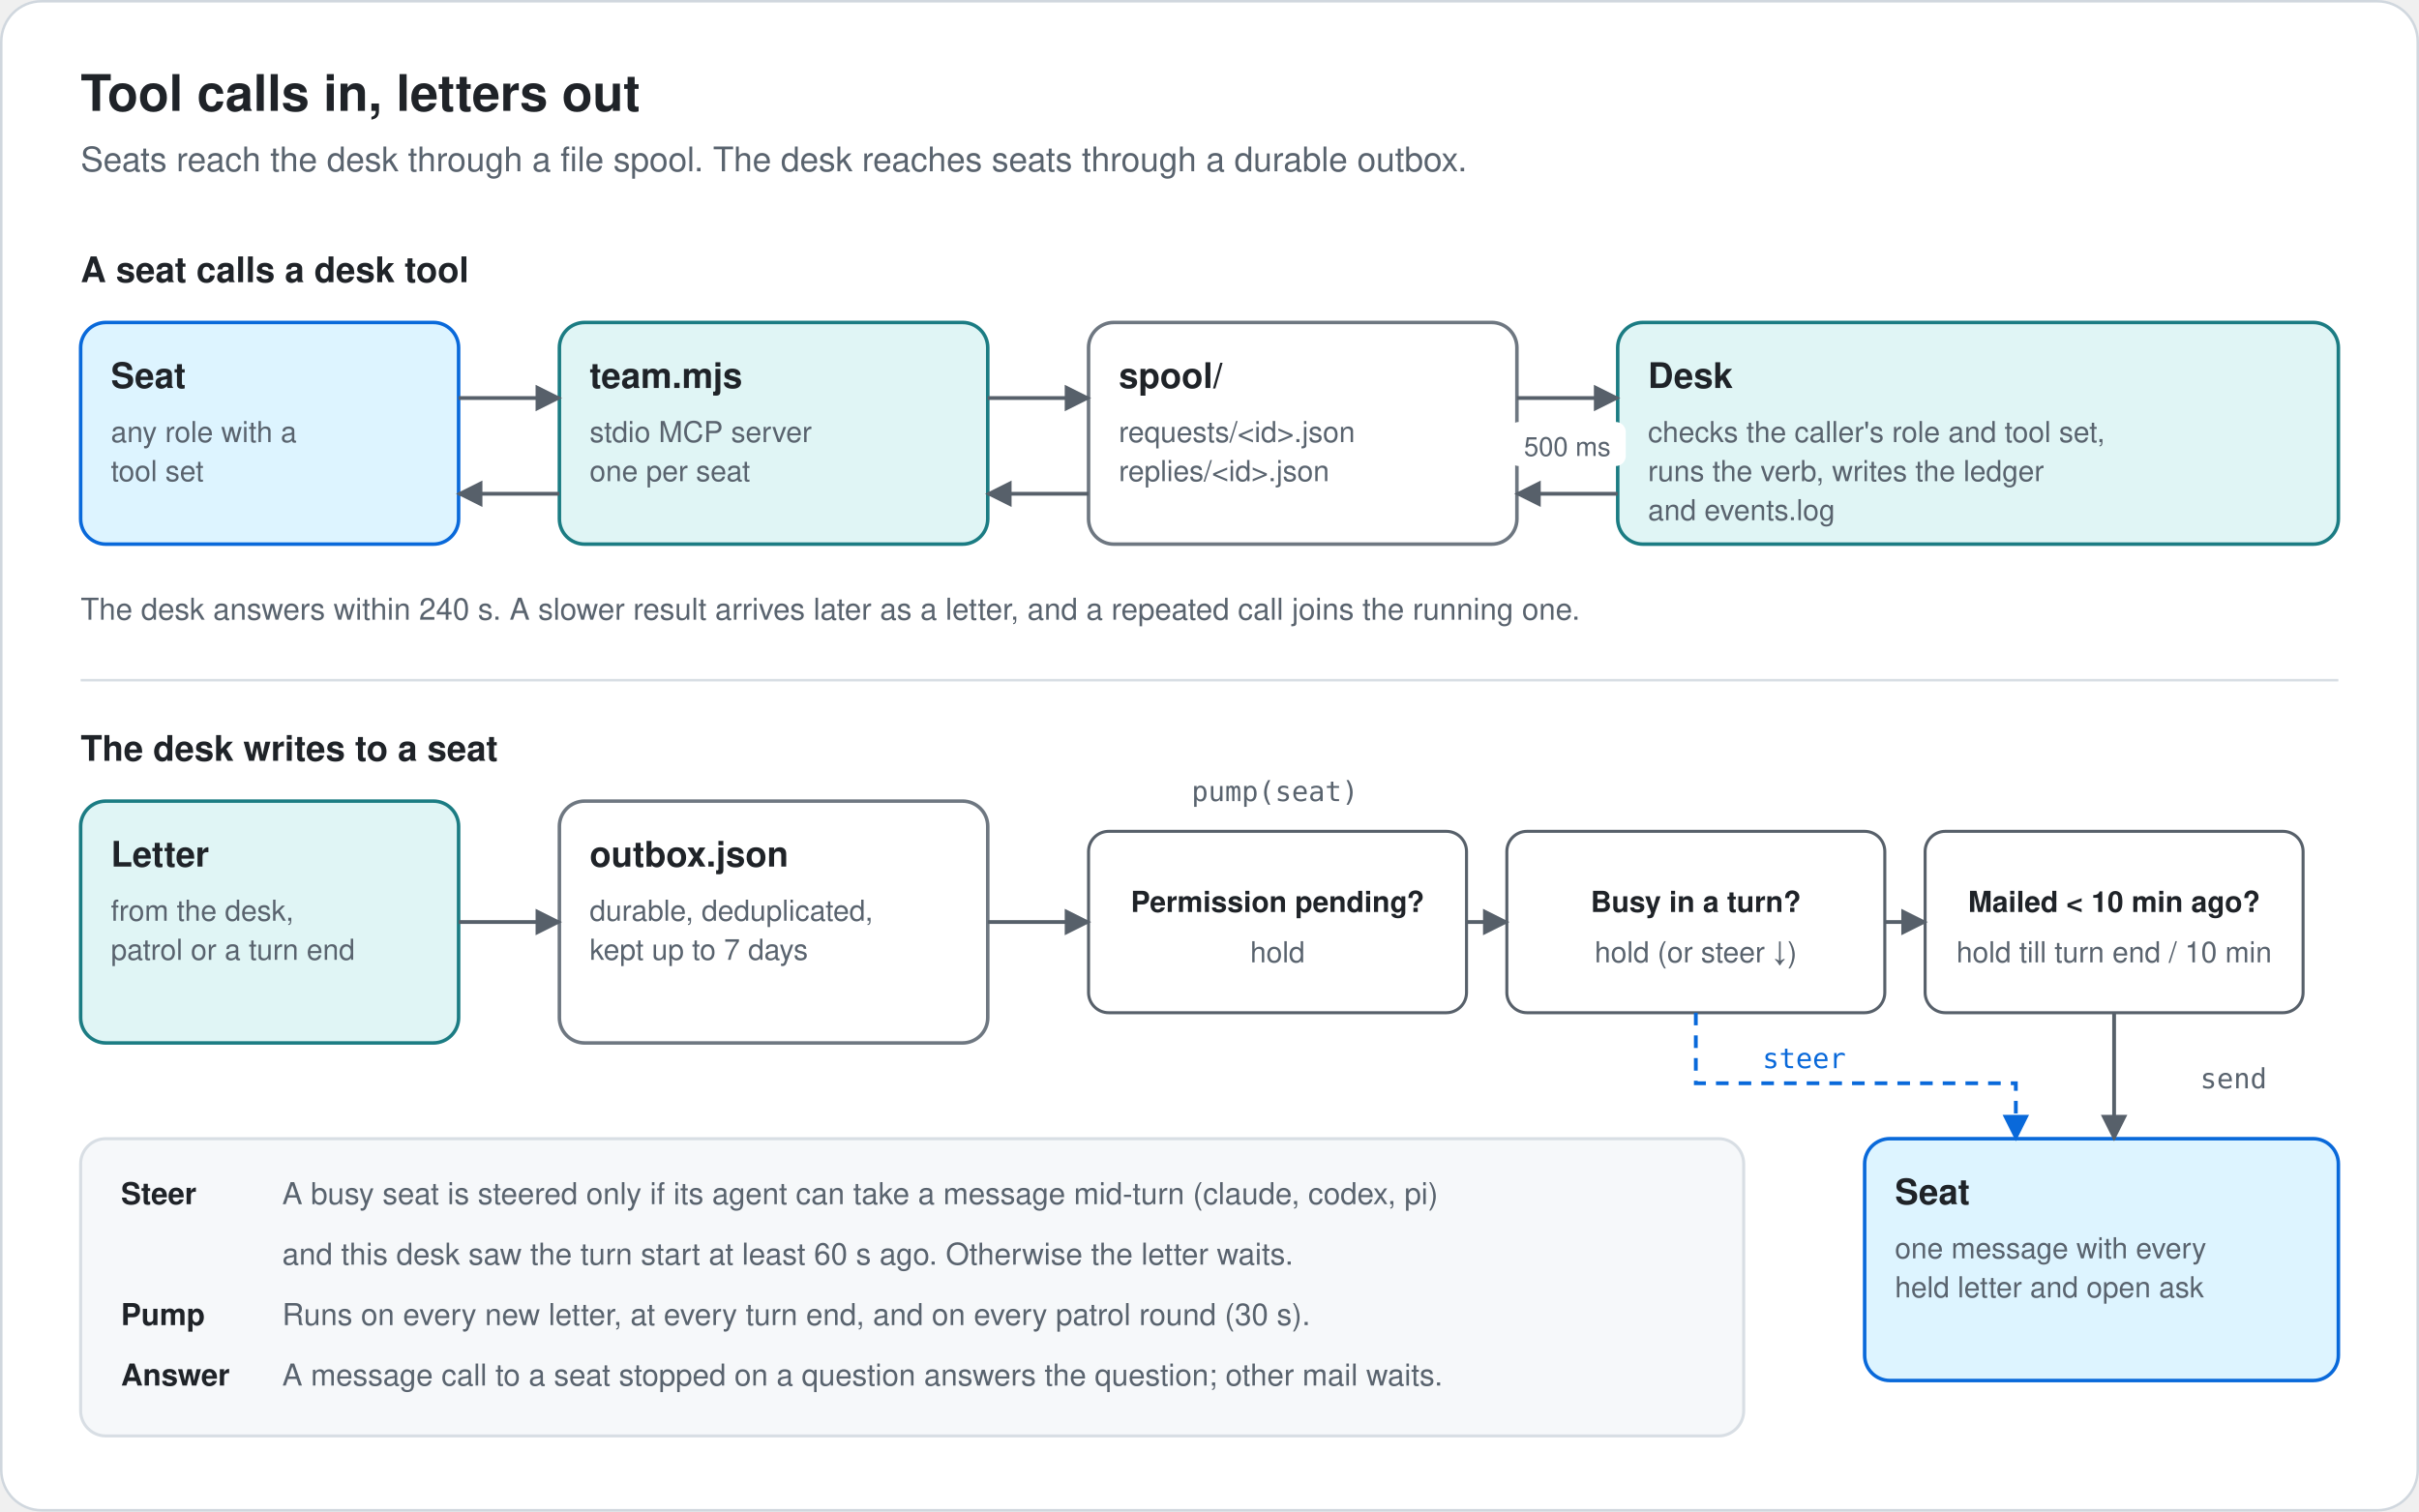
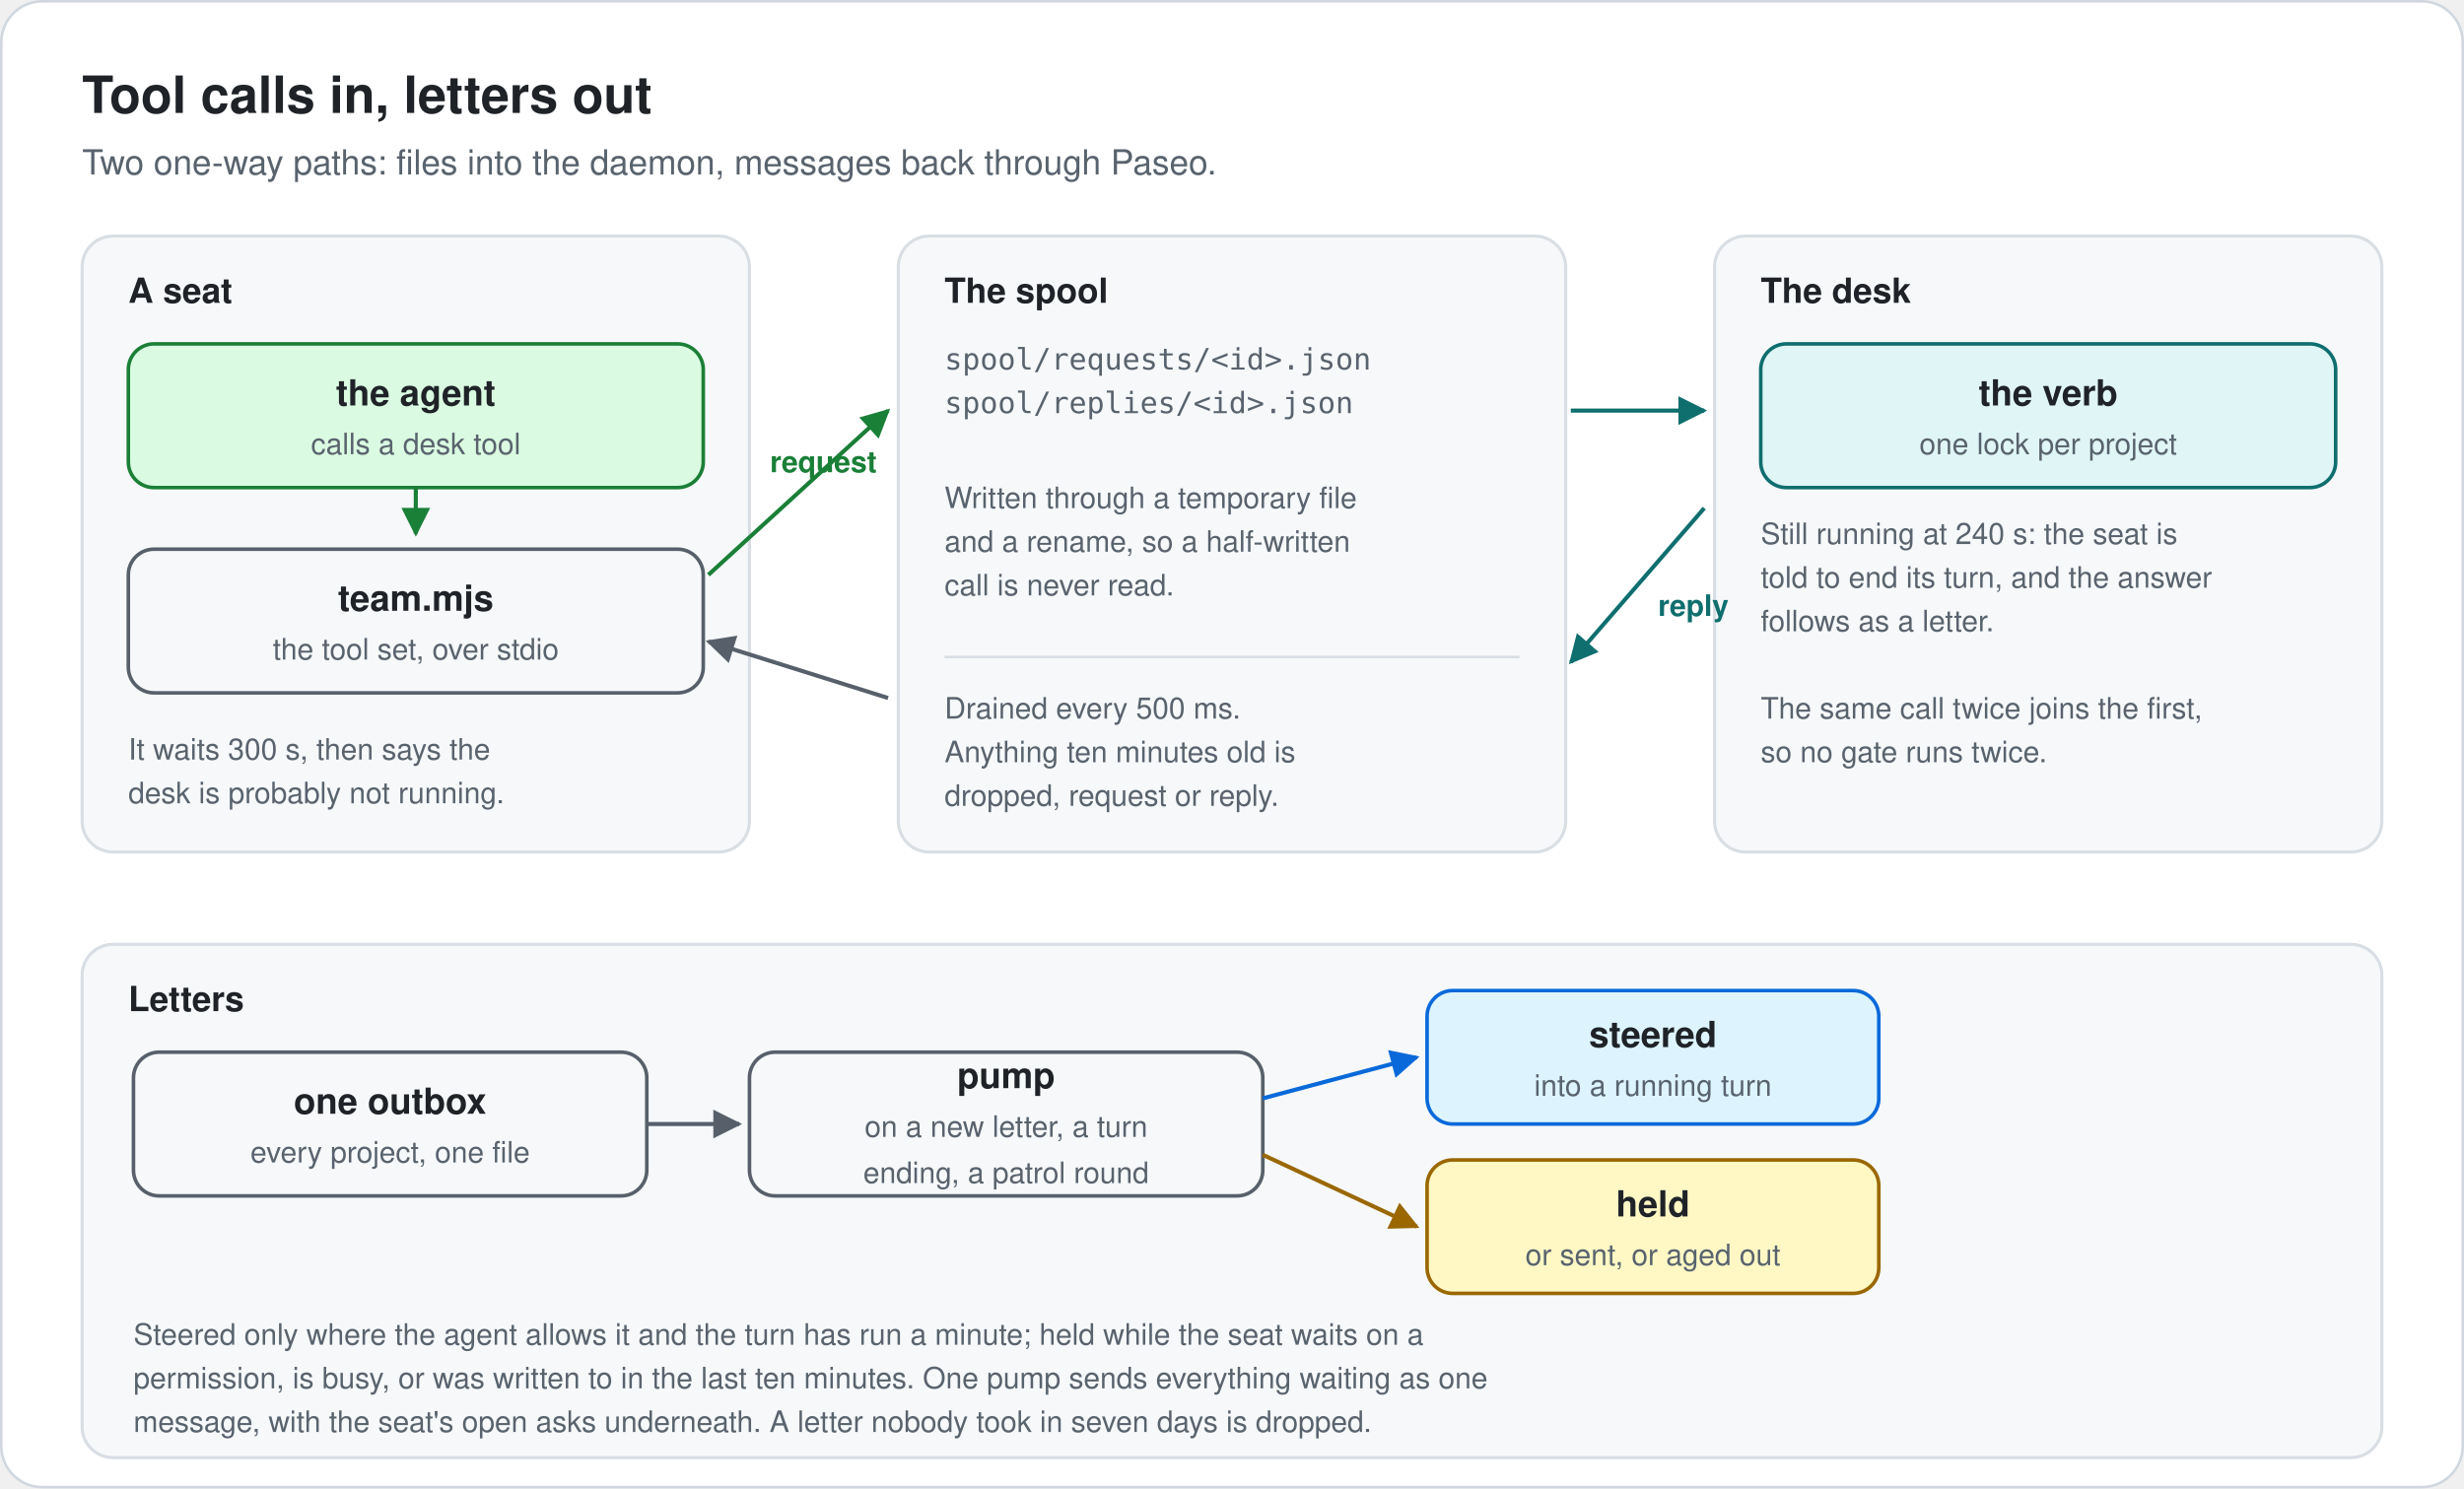
- <svg xmlns="http://www.w3.org/2000/svg" width="960" height="600" viewBox="0 0 960 600" role="img" aria-label="Tool calls: a seat's team.mjs MCP server writes a request into the spool, the desk answers it into a reply file. Letters: the desk posts to outbox.json and pumps each seat, holding mail while it waits on a permission, is busy, or was just written to, and steering into a running turn where the agent allows.">
+ <svg xmlns="http://www.w3.org/2000/svg" width="960" height="580" viewBox="0 0 960 580" role="img" aria-label="Tool calls and letters: a seat's team server writes a request into the spool and the desk answers it into a reply file; the desk posts letters into one outbox and pumps each seat, holding mail while it waits on a permission, is busy or was just written to, and steering into a running turn where the agent allows.">
  <defs>
+     <marker id="m0969da" viewBox="0 0 10 10" refX="9" refY="5" markerWidth="7" markerHeight="7" orient="auto-start-reverse">
+       <path d="M0,0 L10,5 L0,10 z" fill="#0969da" />
+     </marker>
+     <marker id="m0f6e6e" viewBox="0 0 10 10" refX="9" refY="5" markerWidth="7" markerHeight="7" orient="auto-start-reverse">
+       <path d="M0,0 L10,5 L0,10 z" fill="#0f6e6e" />
+     </marker>
+     <marker id="m1a7f37" viewBox="0 0 10 10" refX="9" refY="5" markerWidth="7" markerHeight="7" orient="auto-start-reverse">
+       <path d="M0,0 L10,5 L0,10 z" fill="#1a7f37" />
+     </marker>
    <marker id="m57606a" viewBox="0 0 10 10" refX="9" refY="5" markerWidth="7" markerHeight="7" orient="auto-start-reverse">
      <path d="M0,0 L10,5 L0,10 z" fill="#57606a" />
    </marker>
-     <marker id="m0969da" viewBox="0 0 10 10" refX="9" refY="5" markerWidth="7" markerHeight="7" orient="auto-start-reverse">
-       <path d="M0,0 L10,5 L0,10 z" fill="#0969da" />
+     <marker id="m9a6700" viewBox="0 0 10 10" refX="9" refY="5" markerWidth="7" markerHeight="7" orient="auto-start-reverse">
+       <path d="M0,0 L10,5 L0,10 z" fill="#9a6700" />
    </marker>
  </defs>
-   <rect x="0.5" y="0.5" width="959" height="599" rx="16" fill="#ffffff" stroke="#d0d7de" />
-   <text x="32.0" y="44.0" font-family="-apple-system, BlinkMacSystemFont, 'Segoe UI', Helvetica, Arial, sans-serif" font-size="20" font-weight="600" fill="#1f2328" text-anchor="start">Tool calls in, letters out</text>
-   <text x="32.0" y="68.0" font-family="-apple-system, BlinkMacSystemFont, 'Segoe UI', Helvetica, Arial, sans-serif" font-size="13.5" font-weight="400" fill="#59636e" text-anchor="start">Seats reach the desk through a file spool. The desk reaches seats through a durable outbox.</text>
-   <text x="32.0" y="112.0" font-family="-apple-system, BlinkMacSystemFont, 'Segoe UI', Helvetica, Arial, sans-serif" font-size="14" font-weight="600" fill="#1f2328" text-anchor="start">A seat calls a desk tool</text>
-   <rect x="32.0" y="128.0" width="150.0" height="88.0" rx="10" fill="#ddf4ff" stroke="#0969da" stroke-width="1.4" />
-   <text x="44.0" y="154.0" font-family="-apple-system, BlinkMacSystemFont, 'Segoe UI', Helvetica, Arial, sans-serif" font-size="14" font-weight="600" fill="#1f2328" text-anchor="start">Seat</text>
-   <text x="44.0" y="175.5" font-family="-apple-system, BlinkMacSystemFont, 'Segoe UI', Helvetica, Arial, sans-serif" font-size="11.5" font-weight="400" fill="#59636e" text-anchor="start">any role with a</text>
-   <text x="44.0" y="191.0" font-family="-apple-system, BlinkMacSystemFont, 'Segoe UI', Helvetica, Arial, sans-serif" font-size="11.5" font-weight="400" fill="#59636e" text-anchor="start">tool set</text>
-   <rect x="222.0" y="128.0" width="170.0" height="88.0" rx="10" fill="#e0f5f5" stroke="#1b7c83" stroke-width="1.4" />
-   <text x="234.0" y="154.0" font-family="-apple-system, BlinkMacSystemFont, 'Segoe UI', Helvetica, Arial, sans-serif" font-size="14" font-weight="600" fill="#1f2328" text-anchor="start">team.mjs</text>
-   <text x="234.0" y="175.5" font-family="-apple-system, BlinkMacSystemFont, 'Segoe UI', Helvetica, Arial, sans-serif" font-size="11.5" font-weight="400" fill="#59636e" text-anchor="start">stdio MCP server</text>
-   <text x="234.0" y="191.0" font-family="-apple-system, BlinkMacSystemFont, 'Segoe UI', Helvetica, Arial, sans-serif" font-size="11.5" font-weight="400" fill="#59636e" text-anchor="start">one per seat</text>
-   <rect x="432.0" y="128.0" width="170.0" height="88.0" rx="10" fill="#ffffff" stroke="#6e7781" stroke-width="1.4" />
-   <text x="444.0" y="154.0" font-family="-apple-system, BlinkMacSystemFont, 'Segoe UI', Helvetica, Arial, sans-serif" font-size="14" font-weight="600" fill="#1f2328" text-anchor="start">spool/</text>
-   <text x="444.0" y="175.5" font-family="-apple-system, BlinkMacSystemFont, 'Segoe UI', Helvetica, Arial, sans-serif" font-size="11.5" font-weight="400" fill="#59636e" text-anchor="start">requests/&lt;id&gt;.json</text>
-   <text x="444.0" y="191.0" font-family="-apple-system, BlinkMacSystemFont, 'Segoe UI', Helvetica, Arial, sans-serif" font-size="11.5" font-weight="400" fill="#59636e" text-anchor="start">replies/&lt;id&gt;.json</text>
-   <rect x="642.0" y="128.0" width="286.0" height="88.0" rx="10" fill="#e0f5f5" stroke="#1b7c83" stroke-width="1.4" />
-   <text x="654.0" y="154.0" font-family="-apple-system, BlinkMacSystemFont, 'Segoe UI', Helvetica, Arial, sans-serif" font-size="14" font-weight="600" fill="#1f2328" text-anchor="start">Desk</text>
-   <text x="654.0" y="175.5" font-family="-apple-system, BlinkMacSystemFont, 'Segoe UI', Helvetica, Arial, sans-serif" font-size="11.5" font-weight="400" fill="#59636e" text-anchor="start">checks the caller's role and tool set,</text>
-   <text x="654.0" y="191.0" font-family="-apple-system, BlinkMacSystemFont, 'Segoe UI', Helvetica, Arial, sans-serif" font-size="11.5" font-weight="400" fill="#59636e" text-anchor="start">runs the verb, writes the ledger</text>
-   <text x="654.0" y="206.5" font-family="-apple-system, BlinkMacSystemFont, 'Segoe UI', Helvetica, Arial, sans-serif" font-size="11.5" font-weight="400" fill="#59636e" text-anchor="start">and events.log</text>
-   <path d="M182.0,158.0 L222.0,158.0" fill="none" stroke="#57606a" stroke-width="1.5" marker-end="url(#m57606a)" />
-   <path d="M392.0,158.0 L432.0,158.0" fill="none" stroke="#57606a" stroke-width="1.5" marker-end="url(#m57606a)" />
-   <path d="M602.0,158.0 L642.0,158.0" fill="none" stroke="#57606a" stroke-width="1.5" marker-end="url(#m57606a)" />
-   <path d="M642.0,196.0 L602.0,196.0" fill="none" stroke="#57606a" stroke-width="1.5" marker-end="url(#m57606a)" />
-   <path d="M432.0,196.0 L392.0,196.0" fill="none" stroke="#57606a" stroke-width="1.5" marker-end="url(#m57606a)" />
-   <path d="M222.0,196.0 L182.0,196.0" fill="none" stroke="#57606a" stroke-width="1.5" marker-end="url(#m57606a)" />
-   <rect x="598.8" y="167.5" width="46.4" height="17.5" rx="4" fill="#ffffff" stroke="none" stroke-width="0" />
-   <text x="622.0" y="181.0" font-family="-apple-system, BlinkMacSystemFont, 'Segoe UI', Helvetica, Arial, sans-serif" font-size="10.5" font-weight="400" fill="#59636e" text-anchor="middle">500 ms</text>
-   <text x="32.0" y="246.0" font-family="-apple-system, BlinkMacSystemFont, 'Segoe UI', Helvetica, Arial, sans-serif" font-size="12" font-weight="400" fill="#59636e" text-anchor="start">The desk answers within 240 s. A slower result arrives later as a letter, and a repeated call joins the running one.</text>
-   <line x1="32" y1="270" x2="928" y2="270" stroke="#d8dee4" />
-   <text x="32.0" y="302.0" font-family="-apple-system, BlinkMacSystemFont, 'Segoe UI', Helvetica, Arial, sans-serif" font-size="14" font-weight="600" fill="#1f2328" text-anchor="start">The desk writes to a seat</text>
-   <rect x="32.0" y="318.0" width="150.0" height="96.0" rx="10" fill="#e0f5f5" stroke="#1b7c83" stroke-width="1.4" />
-   <text x="44.0" y="344.0" font-family="-apple-system, BlinkMacSystemFont, 'Segoe UI', Helvetica, Arial, sans-serif" font-size="14" font-weight="600" fill="#1f2328" text-anchor="start">Letter</text>
-   <text x="44.0" y="365.5" font-family="-apple-system, BlinkMacSystemFont, 'Segoe UI', Helvetica, Arial, sans-serif" font-size="11.5" font-weight="400" fill="#59636e" text-anchor="start">from the desk,</text>
-   <text x="44.0" y="381.0" font-family="-apple-system, BlinkMacSystemFont, 'Segoe UI', Helvetica, Arial, sans-serif" font-size="11.5" font-weight="400" fill="#59636e" text-anchor="start">patrol or a turn end</text>
-   <rect x="222.0" y="318.0" width="170.0" height="96.0" rx="10" fill="#ffffff" stroke="#6e7781" stroke-width="1.4" />
-   <text x="234.0" y="344.0" font-family="-apple-system, BlinkMacSystemFont, 'Segoe UI', Helvetica, Arial, sans-serif" font-size="14" font-weight="600" fill="#1f2328" text-anchor="start">outbox.json</text>
-   <text x="234.0" y="365.5" font-family="-apple-system, BlinkMacSystemFont, 'Segoe UI', Helvetica, Arial, sans-serif" font-size="11.5" font-weight="400" fill="#59636e" text-anchor="start">durable, deduplicated,</text>
-   <text x="234.0" y="381.0" font-family="-apple-system, BlinkMacSystemFont, 'Segoe UI', Helvetica, Arial, sans-serif" font-size="11.5" font-weight="400" fill="#59636e" text-anchor="start">kept up to 7 days</text>
-   <path d="M182.0,366.0 L222.0,366.0" fill="none" stroke="#57606a" stroke-width="1.5" marker-end="url(#m57606a)" />
-   <rect x="432.0" y="330.0" width="150.0" height="72.0" rx="8" fill="#ffffff" stroke="#57606a" stroke-width="1.2" />
-   <text x="507.0" y="362.0" font-family="-apple-system, BlinkMacSystemFont, 'Segoe UI', Helvetica, Arial, sans-serif" font-size="11.5" font-weight="600" fill="#1f2328" text-anchor="middle">Permission pending?</text>
-   <text x="507.0" y="382.0" font-family="-apple-system, BlinkMacSystemFont, 'Segoe UI', Helvetica, Arial, sans-serif" font-size="11.5" font-weight="400" fill="#59636e" text-anchor="middle">hold</text>
-   <rect x="598.0" y="330.0" width="150.0" height="72.0" rx="8" fill="#ffffff" stroke="#57606a" stroke-width="1.2" />
-   <text x="673.0" y="362.0" font-family="-apple-system, BlinkMacSystemFont, 'Segoe UI', Helvetica, Arial, sans-serif" font-size="11.5" font-weight="600" fill="#1f2328" text-anchor="middle">Busy in a turn?</text>
-   <text x="673.0" y="382.0" font-family="-apple-system, BlinkMacSystemFont, 'Segoe UI', Helvetica, Arial, sans-serif" font-size="11.5" font-weight="400" fill="#59636e" text-anchor="middle">hold (or steer ↓)</text>
-   <rect x="764.0" y="330.0" width="150.0" height="72.0" rx="8" fill="#ffffff" stroke="#57606a" stroke-width="1.2" />
-   <text x="839.0" y="362.0" font-family="-apple-system, BlinkMacSystemFont, 'Segoe UI', Helvetica, Arial, sans-serif" font-size="11.5" font-weight="600" fill="#1f2328" text-anchor="middle">Mailed &lt; 10 min ago?</text>
-   <text x="839.0" y="382.0" font-family="-apple-system, BlinkMacSystemFont, 'Segoe UI', Helvetica, Arial, sans-serif" font-size="11.5" font-weight="400" fill="#59636e" text-anchor="middle">hold till turn end / 10 min</text>
-   <path d="M392.0,366.0 L432.0,366.0" fill="none" stroke="#57606a" stroke-width="1.5" marker-end="url(#m57606a)" />
-   <path d="M582.0,366.0 L598.0,366.0" fill="none" stroke="#57606a" stroke-width="1.5" marker-end="url(#m57606a)" />
-   <path d="M748.0,366.0 L764.0,366.0" fill="none" stroke="#57606a" stroke-width="1.5" marker-end="url(#m57606a)" />
-   <rect x="467.4" y="304.0" width="77.1" height="18.0" rx="4" fill="#ffffff" stroke="none" stroke-width="0" />
-   <text x="506.0" y="318.0" font-family="ui-monospace, SFMono-Regular, Menlo, Consolas, monospace" font-size="11" font-weight="400" fill="#59636e" text-anchor="middle">pump(seat)</text>
-   <rect x="740.0" y="452.0" width="188.0" height="96.0" rx="10" fill="#ddf4ff" stroke="#0969da" stroke-width="1.4" />
-   <text x="752.0" y="478.0" font-family="-apple-system, BlinkMacSystemFont, 'Segoe UI', Helvetica, Arial, sans-serif" font-size="14" font-weight="600" fill="#1f2328" text-anchor="start">Seat</text>
-   <text x="752.0" y="499.5" font-family="-apple-system, BlinkMacSystemFont, 'Segoe UI', Helvetica, Arial, sans-serif" font-size="11.5" font-weight="400" fill="#59636e" text-anchor="start">one message with every</text>
-   <text x="752.0" y="515.0" font-family="-apple-system, BlinkMacSystemFont, 'Segoe UI', Helvetica, Arial, sans-serif" font-size="11.5" font-weight="400" fill="#59636e" text-anchor="start">held letter and open ask</text>
-   <path d="M839.0,402.0 L839.0,452.0" fill="none" stroke="#57606a" stroke-width="1.5" marker-end="url(#m57606a)" />
-   <path d="M673.0,402.0 L673.0,430.0 L800.0,430.0 L800.0,452.0" fill="none" stroke="#0969da" stroke-width="1.5" stroke-dasharray="5 4" marker-end="url(#m0969da)" />
-   <rect x="694.2" y="410.0" width="43.5" height="18.0" rx="4" fill="#ffffff" stroke="none" stroke-width="0" />
-   <text x="716.0" y="424.0" font-family="ui-monospace, SFMono-Regular, Menlo, Consolas, monospace" font-size="11" font-weight="400" fill="#0969da" text-anchor="middle">steer</text>
-   <rect x="868.0" y="418.0" width="36.8" height="18.0" rx="4" fill="#ffffff" stroke="none" stroke-width="0" />
-   <text x="886.4" y="432.0" font-family="ui-monospace, SFMono-Regular, Menlo, Consolas, monospace" font-size="11" font-weight="400" fill="#59636e" text-anchor="middle">send</text>
-   <rect x="32.0" y="452.0" width="660.0" height="118.0" rx="10" fill="#f6f8fa" stroke="#d8dee4" stroke-width="1.2" />
-   <text x="48.0" y="478.0" font-family="-apple-system, BlinkMacSystemFont, 'Segoe UI', Helvetica, Arial, sans-serif" font-size="12" font-weight="600" fill="#1f2328" text-anchor="start">Steer</text>
-   <text x="112.0" y="478.0" font-family="-apple-system, BlinkMacSystemFont, 'Segoe UI', Helvetica, Arial, sans-serif" font-size="12" font-weight="400" fill="#59636e" text-anchor="start">A busy seat is steered only if its agent can take a message mid-turn (claude, codex, pi)</text>
-   <text x="112.0" y="502.0" font-family="-apple-system, BlinkMacSystemFont, 'Segoe UI', Helvetica, Arial, sans-serif" font-size="12" font-weight="400" fill="#59636e" text-anchor="start">and this desk saw the turn start at least 60 s ago. Otherwise the letter waits.</text>
-   <text x="48.0" y="526.0" font-family="-apple-system, BlinkMacSystemFont, 'Segoe UI', Helvetica, Arial, sans-serif" font-size="12" font-weight="600" fill="#1f2328" text-anchor="start">Pump</text>
-   <text x="112.0" y="526.0" font-family="-apple-system, BlinkMacSystemFont, 'Segoe UI', Helvetica, Arial, sans-serif" font-size="12" font-weight="400" fill="#59636e" text-anchor="start">Runs on every new letter, at every turn end, and on every patrol round (30 s).</text>
-   <text x="48.0" y="550.0" font-family="-apple-system, BlinkMacSystemFont, 'Segoe UI', Helvetica, Arial, sans-serif" font-size="12" font-weight="600" fill="#1f2328" text-anchor="start">Answer</text>
-   <text x="112.0" y="550.0" font-family="-apple-system, BlinkMacSystemFont, 'Segoe UI', Helvetica, Arial, sans-serif" font-size="12" font-weight="400" fill="#59636e" text-anchor="start">A message call to a seat stopped on a question answers the question; other mail waits.</text>
+   <rect x="0.5" y="0.5" width="959" height="579" rx="16" fill="#ffffff" stroke="#d0d7de" />
+   <text x="32" y="44" font-family="-apple-system, BlinkMacSystemFont, 'Segoe UI', Helvetica, Arial, sans-serif" font-size="20" font-weight="600" fill="#1f2328">Tool calls in, letters out</text>
+   <text x="32" y="68" font-family="-apple-system, BlinkMacSystemFont, 'Segoe UI', Helvetica, Arial, sans-serif" font-size="13.5" font-weight="400" fill="#59636e">Two one-way paths: files into the daemon, messages back through Paseo.</text>
+   <rect x="32" y="92" width="260" height="240" rx="12" fill="#f6f8fa" stroke="#d8dee4" stroke-width="1.2" />
+   <text x="50" y="118" font-family="-apple-system, BlinkMacSystemFont, 'Segoe UI', Helvetica, Arial, sans-serif" font-size="13.5" font-weight="600" fill="#1f2328" text-anchor="start">A seat</text>
+   <rect x="50" y="134" width="224" height="56" rx="10" fill="#dafbe1" stroke="#1a7f37" stroke-width="1.4" />
+   <text x="162.0" y="158.0" font-family="-apple-system, BlinkMacSystemFont, 'Segoe UI', Helvetica, Arial, sans-serif" font-size="14" font-weight="600" fill="#1f2328" text-anchor="middle">the agent</text>
+   <text x="162.0" y="177.0" font-family="-apple-system, BlinkMacSystemFont, 'Segoe UI', Helvetica, Arial, sans-serif" font-size="11.5" font-weight="400" fill="#59636e" text-anchor="middle">calls a desk tool</text>
+   <rect x="50" y="214" width="224" height="56" rx="10" fill="#f6f8fa" stroke="#57606a" stroke-width="1.4" />
+   <text x="162.0" y="238.0" font-family="-apple-system, BlinkMacSystemFont, 'Segoe UI', Helvetica, Arial, sans-serif" font-size="14" font-weight="600" fill="#1f2328" text-anchor="middle">team.mjs</text>
+   <text x="162.0" y="257.0" font-family="-apple-system, BlinkMacSystemFont, 'Segoe UI', Helvetica, Arial, sans-serif" font-size="11.5" font-weight="400" fill="#59636e" text-anchor="middle">the tool set, over stdio</text>
+   <text x="50" y="296" font-family="-apple-system, BlinkMacSystemFont, 'Segoe UI', Helvetica, Arial, sans-serif" font-size="11.5" font-weight="400" fill="#59636e" text-anchor="start">It waits 300 s, then says the</text>
+   <text x="50" y="313" font-family="-apple-system, BlinkMacSystemFont, 'Segoe UI', Helvetica, Arial, sans-serif" font-size="11.5" font-weight="400" fill="#59636e" text-anchor="start">desk is probably not running.</text>
+   <rect x="350" y="92" width="260" height="240" rx="12" fill="#f6f8fa" stroke="#d8dee4" stroke-width="1.2" />
+   <text x="368" y="118" font-family="-apple-system, BlinkMacSystemFont, 'Segoe UI', Helvetica, Arial, sans-serif" font-size="13.5" font-weight="600" fill="#1f2328" text-anchor="start">The spool</text>
+   <text x="368" y="144" font-family="ui-monospace, SFMono-Regular, Menlo, monospace" font-size="11.5" font-weight="400" fill="#59636e" text-anchor="start">spool/requests/&lt;id&gt;.json</text>
+   <text x="368" y="161" font-family="ui-monospace, SFMono-Regular, Menlo, monospace" font-size="11.5" font-weight="400" fill="#59636e" text-anchor="start">spool/replies/&lt;id&gt;.json</text>
+   <text x="368" y="198" font-family="-apple-system, BlinkMacSystemFont, 'Segoe UI', Helvetica, Arial, sans-serif" font-size="11.5" font-weight="400" fill="#59636e" text-anchor="start">Written through a temporary file</text>
+   <text x="368" y="215" font-family="-apple-system, BlinkMacSystemFont, 'Segoe UI', Helvetica, Arial, sans-serif" font-size="11.5" font-weight="400" fill="#59636e" text-anchor="start">and a rename, so a half-written</text>
+   <text x="368" y="232" font-family="-apple-system, BlinkMacSystemFont, 'Segoe UI', Helvetica, Arial, sans-serif" font-size="11.5" font-weight="400" fill="#59636e" text-anchor="start">call is never read.</text>
+   <line x1="368" y1="256" x2="592" y2="256" stroke="#d8dee4" />
+   <text x="368" y="280" font-family="-apple-system, BlinkMacSystemFont, 'Segoe UI', Helvetica, Arial, sans-serif" font-size="11.5" font-weight="400" fill="#59636e" text-anchor="start">Drained every 500 ms.</text>
+   <text x="368" y="297" font-family="-apple-system, BlinkMacSystemFont, 'Segoe UI', Helvetica, Arial, sans-serif" font-size="11.5" font-weight="400" fill="#59636e" text-anchor="start">Anything ten minutes old is</text>
+   <text x="368" y="314" font-family="-apple-system, BlinkMacSystemFont, 'Segoe UI', Helvetica, Arial, sans-serif" font-size="11.5" font-weight="400" fill="#59636e" text-anchor="start">dropped, request or reply.</text>
+   <rect x="668" y="92" width="260" height="240" rx="12" fill="#f6f8fa" stroke="#d8dee4" stroke-width="1.2" />
+   <text x="686" y="118" font-family="-apple-system, BlinkMacSystemFont, 'Segoe UI', Helvetica, Arial, sans-serif" font-size="13.5" font-weight="600" fill="#1f2328" text-anchor="start">The desk</text>
+   <rect x="686" y="134" width="224" height="56" rx="10" fill="#e0f5f5" stroke="#0f6e6e" stroke-width="1.4" />
+   <text x="798.0" y="158.0" font-family="-apple-system, BlinkMacSystemFont, 'Segoe UI', Helvetica, Arial, sans-serif" font-size="14" font-weight="600" fill="#1f2328" text-anchor="middle">the verb</text>
+   <text x="798.0" y="177.0" font-family="-apple-system, BlinkMacSystemFont, 'Segoe UI', Helvetica, Arial, sans-serif" font-size="11.5" font-weight="400" fill="#59636e" text-anchor="middle">one lock per project</text>
+   <text x="686" y="212" font-family="-apple-system, BlinkMacSystemFont, 'Segoe UI', Helvetica, Arial, sans-serif" font-size="11.5" font-weight="400" fill="#59636e" text-anchor="start">Still running at 240 s: the seat is</text>
+   <text x="686" y="229" font-family="-apple-system, BlinkMacSystemFont, 'Segoe UI', Helvetica, Arial, sans-serif" font-size="11.5" font-weight="400" fill="#59636e" text-anchor="start">told to end its turn, and the answer</text>
+   <text x="686" y="246" font-family="-apple-system, BlinkMacSystemFont, 'Segoe UI', Helvetica, Arial, sans-serif" font-size="11.5" font-weight="400" fill="#59636e" text-anchor="start">follows as a letter.</text>
+   <text x="686" y="280" font-family="-apple-system, BlinkMacSystemFont, 'Segoe UI', Helvetica, Arial, sans-serif" font-size="11.5" font-weight="400" fill="#59636e" text-anchor="start">The same call twice joins the first,</text>
+   <text x="686" y="297" font-family="-apple-system, BlinkMacSystemFont, 'Segoe UI', Helvetica, Arial, sans-serif" font-size="11.5" font-weight="400" fill="#59636e" text-anchor="start">so no gate runs twice.</text>
+   <line x1="162" y1="190" x2="162" y2="208" stroke="#1a7f37" stroke-width="1.6" marker-end="url(#m1a7f37)" />
+   <line x1="276" y1="224" x2="346" y2="160" stroke="#1a7f37" stroke-width="1.6" marker-end="url(#m1a7f37)" />
+   <text x="300" y="184" font-family="-apple-system, BlinkMacSystemFont, 'Segoe UI', Helvetica, Arial, sans-serif" font-size="11.5" font-weight="600" fill="#1a7f37" text-anchor="start">request</text>
+   <line x1="612" y1="160" x2="664" y2="160" stroke="#0f6e6e" stroke-width="1.6" marker-end="url(#m0f6e6e)" />
+   <line x1="664" y1="198" x2="612" y2="258" stroke="#0f6e6e" stroke-width="1.6" marker-end="url(#m0f6e6e)" />
+   <text x="646" y="240" font-family="-apple-system, BlinkMacSystemFont, 'Segoe UI', Helvetica, Arial, sans-serif" font-size="11.5" font-weight="600" fill="#0f6e6e" text-anchor="start">reply</text>
+   <line x1="346" y1="272" x2="276" y2="250" stroke="#57606a" stroke-width="1.6" marker-end="url(#m57606a)" />
+   <rect x="32" y="368" width="896" height="200" rx="12" fill="#f6f8fa" stroke="#d8dee4" stroke-width="1.2" />
+   <text x="50" y="394" font-family="-apple-system, BlinkMacSystemFont, 'Segoe UI', Helvetica, Arial, sans-serif" font-size="13.5" font-weight="600" fill="#1f2328" text-anchor="start">Letters</text>
+   <rect x="52" y="410" width="200" height="56" rx="10" fill="#f6f8fa" stroke="#57606a" stroke-width="1.4" />
+   <text x="152.0" y="434.0" font-family="-apple-system, BlinkMacSystemFont, 'Segoe UI', Helvetica, Arial, sans-serif" font-size="14" font-weight="600" fill="#1f2328" text-anchor="middle">one outbox</text>
+   <text x="152.0" y="453.0" font-family="-apple-system, BlinkMacSystemFont, 'Segoe UI', Helvetica, Arial, sans-serif" font-size="11.5" font-weight="400" fill="#59636e" text-anchor="middle">every project, one file</text>
+   <rect x="292" y="410" width="200" height="56" rx="10" fill="#f6f8fa" stroke="#57606a" stroke-width="1.4" />
+   <text x="392.0" y="424.0" font-family="-apple-system, BlinkMacSystemFont, 'Segoe UI', Helvetica, Arial, sans-serif" font-size="14" font-weight="600" fill="#1f2328" text-anchor="middle">pump</text>
+   <text x="392.0" y="443.0" font-family="-apple-system, BlinkMacSystemFont, 'Segoe UI', Helvetica, Arial, sans-serif" font-size="11.5" font-weight="400" fill="#59636e" text-anchor="middle">on a new letter, a turn</text>
+   <text x="392.0" y="461.0" font-family="-apple-system, BlinkMacSystemFont, 'Segoe UI', Helvetica, Arial, sans-serif" font-size="11.5" font-weight="400" fill="#59636e" text-anchor="middle">ending, a patrol round</text>
+   <rect x="556" y="386" width="176" height="52" rx="10" fill="#ddf4ff" stroke="#0969da" stroke-width="1.4" />
+   <text x="644.0" y="408.0" font-family="-apple-system, BlinkMacSystemFont, 'Segoe UI', Helvetica, Arial, sans-serif" font-size="14" font-weight="600" fill="#1f2328" text-anchor="middle">steered</text>
+   <text x="644.0" y="427.0" font-family="-apple-system, BlinkMacSystemFont, 'Segoe UI', Helvetica, Arial, sans-serif" font-size="11.5" font-weight="400" fill="#59636e" text-anchor="middle">into a running turn</text>
+   <rect x="556" y="452" width="176" height="52" rx="10" fill="#fff8c5" stroke="#9a6700" stroke-width="1.4" />
+   <text x="644.0" y="474.0" font-family="-apple-system, BlinkMacSystemFont, 'Segoe UI', Helvetica, Arial, sans-serif" font-size="14" font-weight="600" fill="#1f2328" text-anchor="middle">held</text>
+   <text x="644.0" y="493.0" font-family="-apple-system, BlinkMacSystemFont, 'Segoe UI', Helvetica, Arial, sans-serif" font-size="11.5" font-weight="400" fill="#59636e" text-anchor="middle">or sent, or aged out</text>
+   <line x1="252" y1="438" x2="288" y2="438" stroke="#57606a" stroke-width="1.6" marker-end="url(#m57606a)" />
+   <line x1="492" y1="428" x2="552" y2="412" stroke="#0969da" stroke-width="1.6" marker-end="url(#m0969da)" />
+   <line x1="492" y1="450" x2="552" y2="478" stroke="#9a6700" stroke-width="1.6" marker-end="url(#m9a6700)" />
+   <text x="52" y="524" font-family="-apple-system, BlinkMacSystemFont, 'Segoe UI', Helvetica, Arial, sans-serif" font-size="11.5" font-weight="400" fill="#59636e" text-anchor="start">Steered only where the agent allows it and the turn has run a minute; held while the seat waits on a</text>
+   <text x="52" y="541" font-family="-apple-system, BlinkMacSystemFont, 'Segoe UI', Helvetica, Arial, sans-serif" font-size="11.5" font-weight="400" fill="#59636e" text-anchor="start">permission, is busy, or was written to in the last ten minutes. One pump sends everything waiting as one</text>
+   <text x="52" y="558" font-family="-apple-system, BlinkMacSystemFont, 'Segoe UI', Helvetica, Arial, sans-serif" font-size="11.5" font-weight="400" fill="#59636e" text-anchor="start">message, with the seat's open asks underneath. A letter nobody took in seven days is dropped.</text>
</svg>
